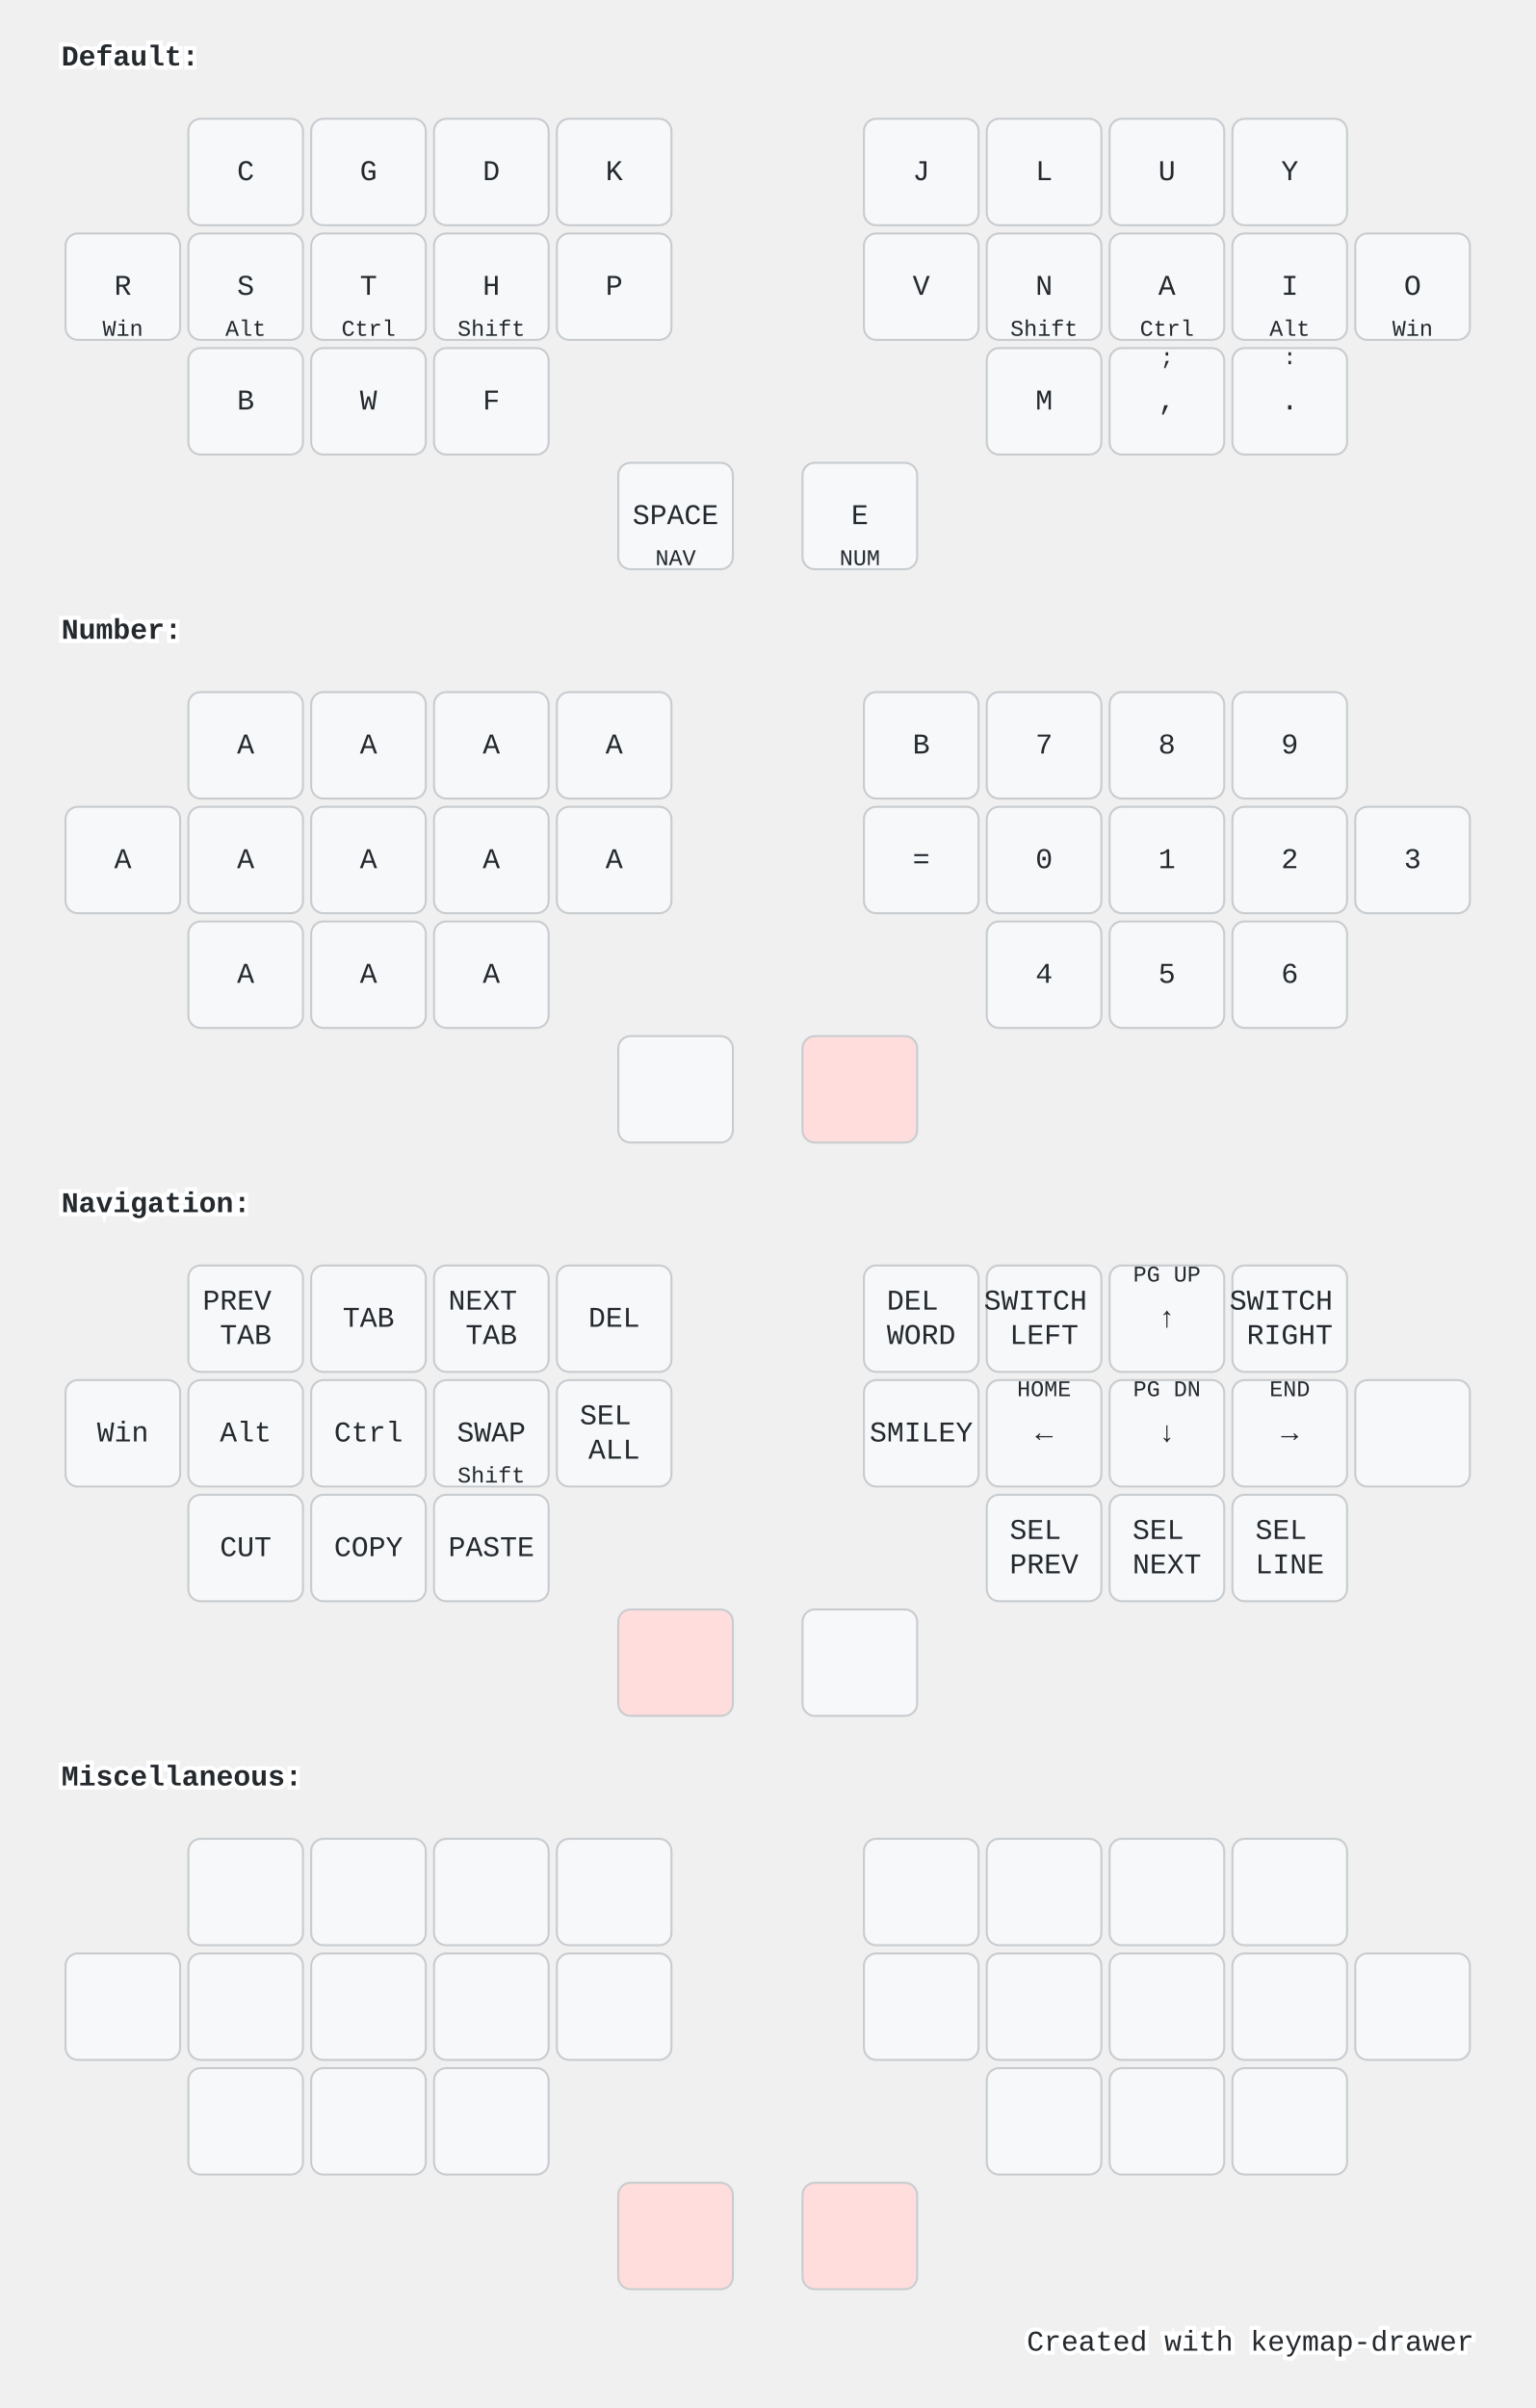
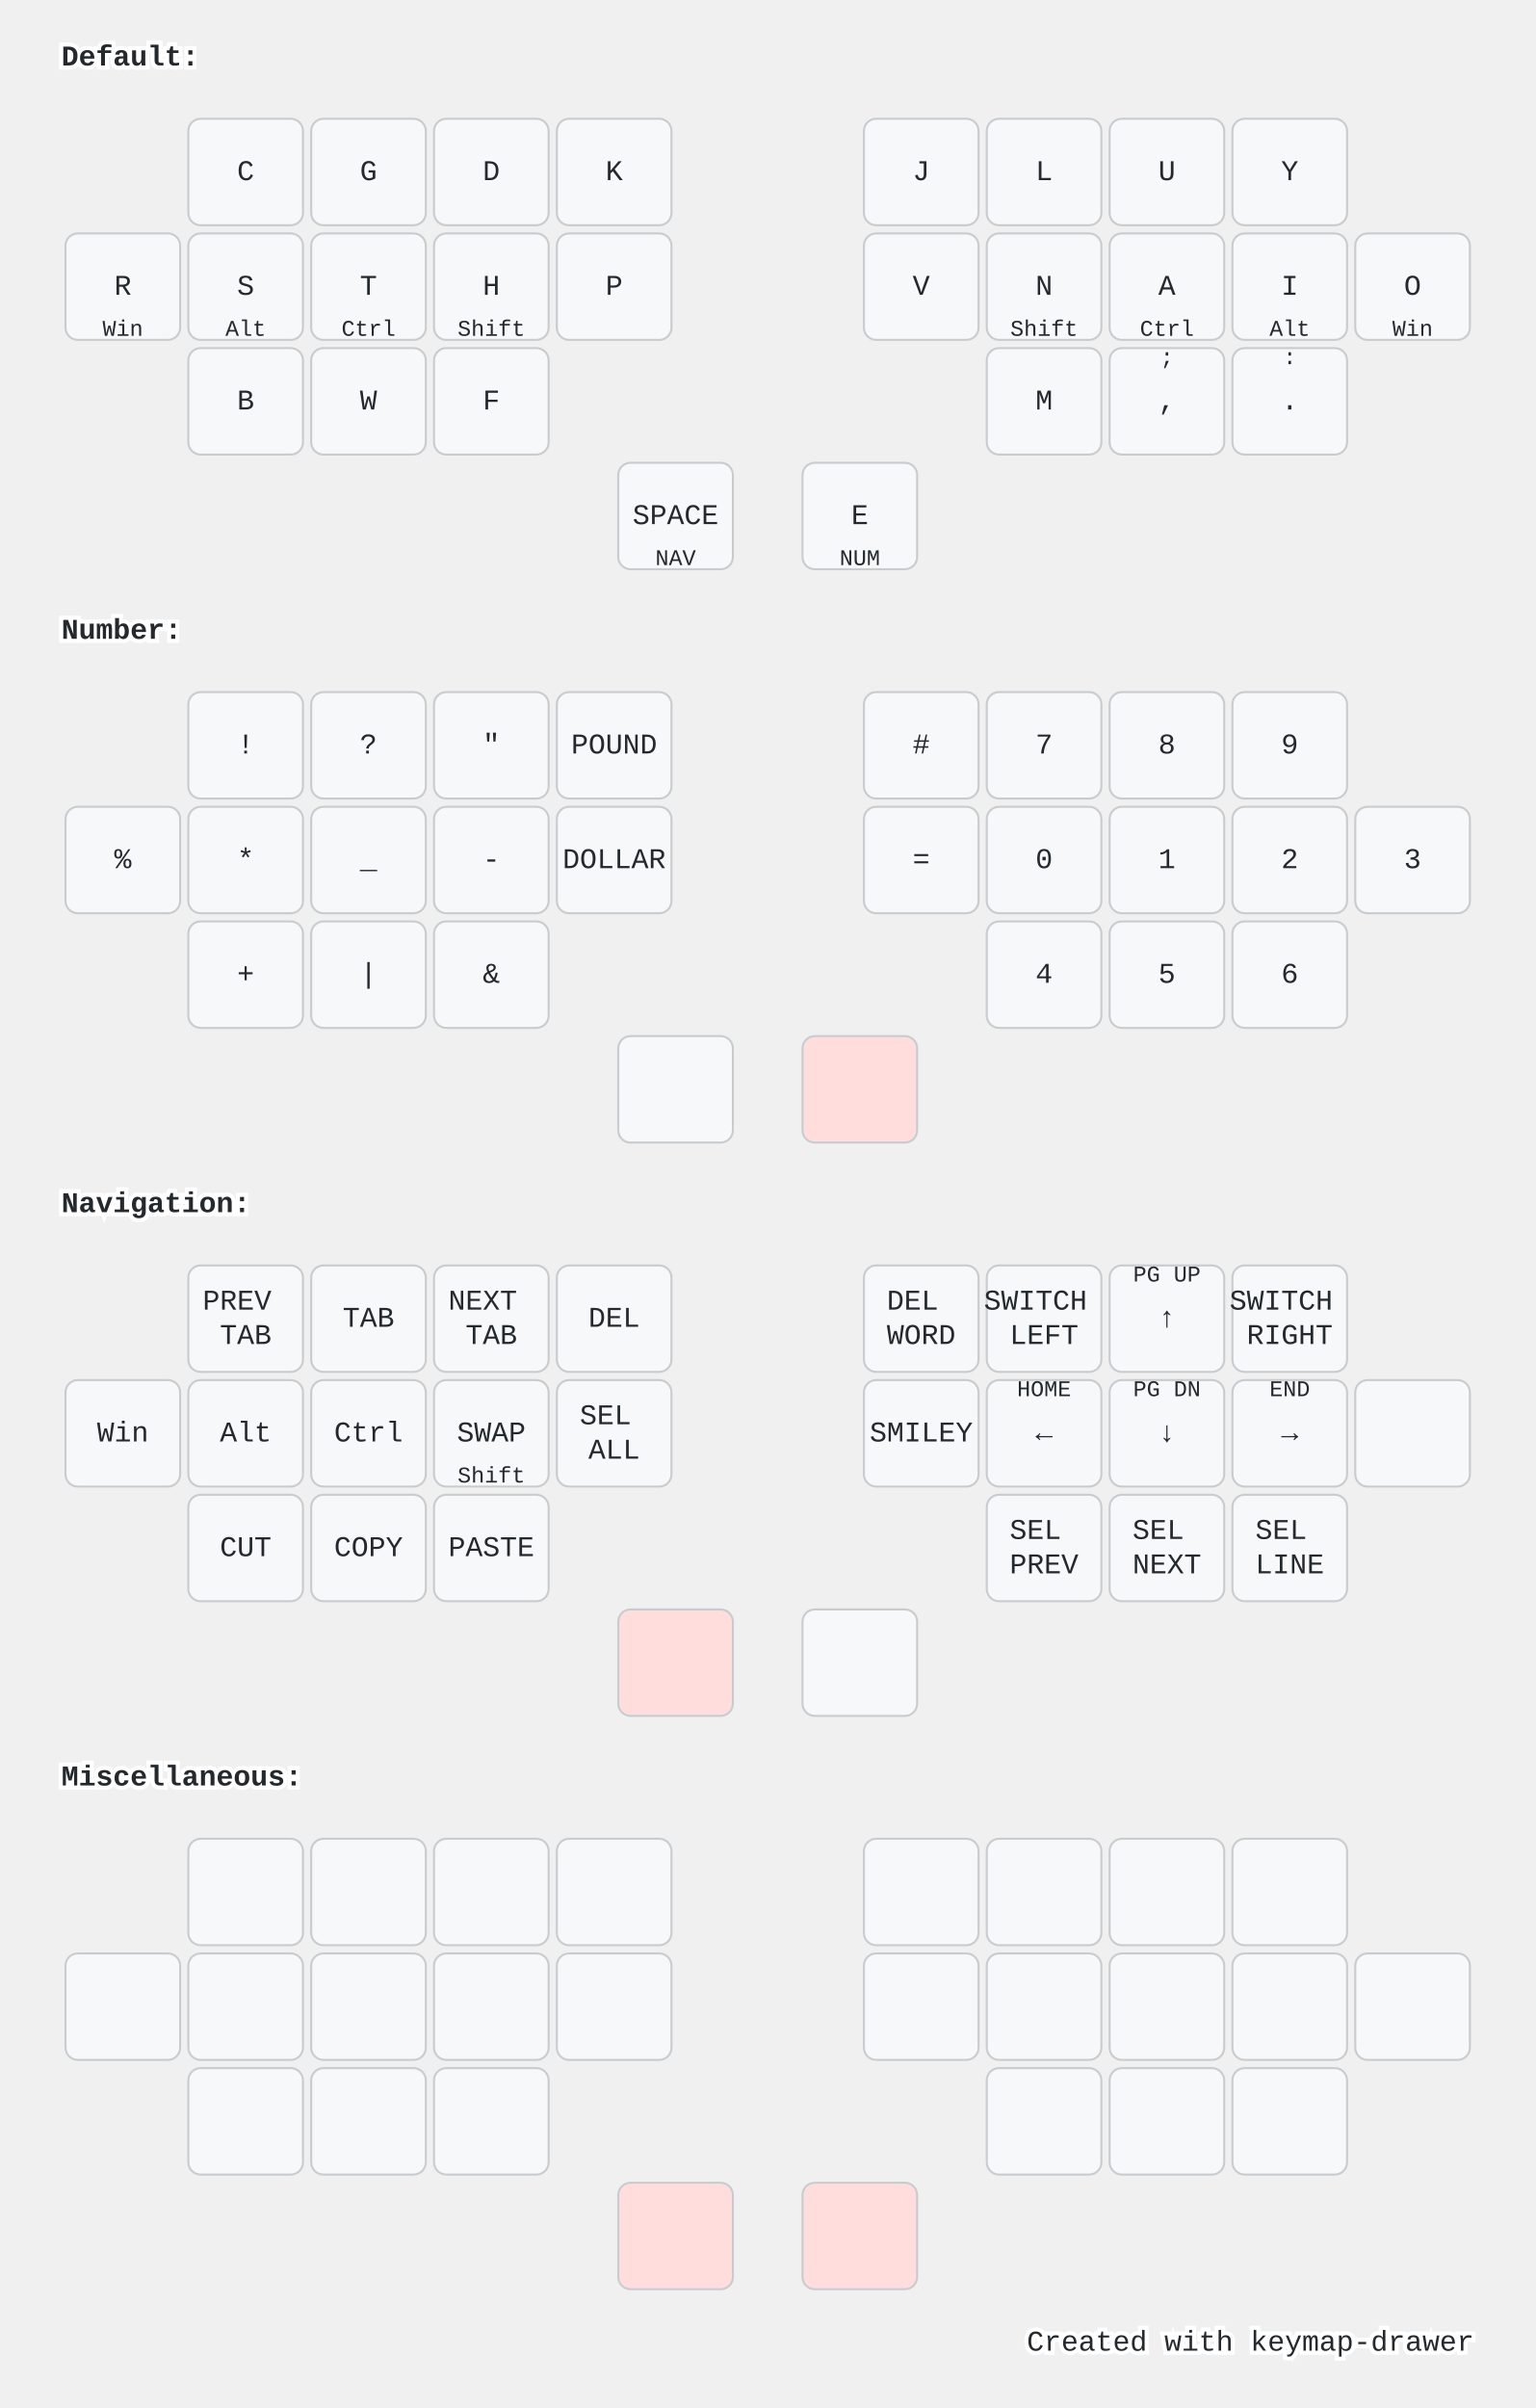
<svg xmlns="http://www.w3.org/2000/svg" width="750" height="1176" viewBox="0 0 750 1176" class="keymap">
  <style>/* inherit to force styles through use tags */
svg path {
    fill: inherit;
}

/* font and background color specifications */
svg.keymap {
    font-family: SFMono-Regular,Consolas,Liberation Mono,Menlo,monospace;
    font-size: 14px;
    font-kerning: normal;
    text-rendering: optimizeLegibility;
    fill: #24292e;
}

/* default key styling */
rect.key {
    fill: #f6f8fa;
}

rect.key, rect.combo {
    stroke: #c9cccf;
    stroke-width: 1;
}

/* default key side styling, only used is draw_key_sides is set */
rect.side {
    filter: brightness(90%);
}

/* color accent for combo boxes */
rect.combo, rect.combo-separate {
    fill: #cdf;
}

/* color accent for held keys */
rect.held, rect.combo.held {
    fill: #fdd;
}

/* color accent for ghost (optional) keys */
rect.ghost, rect.combo.ghost {
    stroke-dasharray: 4, 4;
    stroke-width: 2;
}

text {
    text-anchor: middle;
    dominant-baseline: middle;
}

/* styling for layer labels */
text.label {
    font-weight: bold;
    text-anchor: start;
    stroke: white;
    stroke-width: 4;
    paint-order: stroke;
}

/* styling for optional footer */
text.footer {
    text-anchor: end;
    dominant-baseline: auto;
    stroke: white;
    stroke-width: 4;
    paint-order: stroke;
}

/* styling for combo tap, and key hold/shifted label text */
text.combo, text.hold, text.shifted {
    font-size: 11px;
}

text.hold {
    text-anchor: middle;
    dominant-baseline: auto;
}

text.shifted {
    text-anchor: middle;
    dominant-baseline: hanging;
}

text.layer-activator {
    text-decoration: underline;
}

/* styling for hold/shifted label text in combo box */
text.combo.hold, text.combo.shifted {
    font-size: 8px;
}

/* lighter symbol for transparent keys */
text.trans {
    fill: #7b7e81;
}

/* styling for combo dendrons */
path.combo {
    stroke-width: 1;
    stroke: gray;
    fill: none;
}

/* Start Tabler Icons Cleanup */
/* cannot use height/width with glyphs */
.icon-tabler &gt; path {
    fill: inherit;
    stroke: inherit;
    stroke-width: 2;
}
/* hide tabler's default box */
.icon-tabler &gt; path[stroke="none"][fill="none"] {
    visibility: hidden;
}
/* End Tabler Icons Cleanup */

.ghost {
  display: none !important;
}</style>
  <g transform="translate(30, 0)" class="layer-Default">
    <text x="0" y="28" class="label" id="Default">Default:</text>
    <g transform="translate(0, 56)">
      <g transform="translate(30, 28)" class="key ghost keypos-0">
        <rect rx="6" ry="6" x="-28" y="-26" width="56" height="52" class="key ghost" />
      </g>
      <g transform="translate(90, 28)" class="key keypos-1">
        <rect rx="6" ry="6" x="-28" y="-26" width="56" height="52" class="key" />
        <text x="0" y="0" class="key tap">C</text>
      </g>
      <g transform="translate(150, 28)" class="key keypos-2">
        <rect rx="6" ry="6" x="-28" y="-26" width="56" height="52" class="key" />
        <text x="0" y="0" class="key tap">G</text>
      </g>
      <g transform="translate(210, 28)" class="key keypos-3">
        <rect rx="6" ry="6" x="-28" y="-26" width="56" height="52" class="key" />
        <text x="0" y="0" class="key tap">D</text>
      </g>
      <g transform="translate(270, 28)" class="key keypos-4">
        <rect rx="6" ry="6" x="-28" y="-26" width="56" height="52" class="key" />
        <text x="0" y="0" class="key tap">K</text>
      </g>
      <g transform="translate(420, 28)" class="key keypos-5">
        <rect rx="6" ry="6" x="-28" y="-26" width="56" height="52" class="key" />
        <text x="0" y="0" class="key tap">J</text>
      </g>
      <g transform="translate(480, 28)" class="key keypos-6">
        <rect rx="6" ry="6" x="-28" y="-26" width="56" height="52" class="key" />
        <text x="0" y="0" class="key tap">L</text>
      </g>
      <g transform="translate(540, 28)" class="key keypos-7">
        <rect rx="6" ry="6" x="-28" y="-26" width="56" height="52" class="key" />
        <text x="0" y="0" class="key tap">U</text>
      </g>
      <g transform="translate(600, 28)" class="key keypos-8">
        <rect rx="6" ry="6" x="-28" y="-26" width="56" height="52" class="key" />
        <text x="0" y="0" class="key tap">Y</text>
      </g>
      <g transform="translate(660, 28)" class="key ghost keypos-9">
        <rect rx="6" ry="6" x="-28" y="-26" width="56" height="52" class="key ghost" />
      </g>
      <g transform="translate(30, 84)" class="key keypos-10">
        <rect rx="6" ry="6" x="-28" y="-26" width="56" height="52" class="key" />
        <text x="0" y="0" class="key tap">R</text>
        <text x="0" y="24" class="key hold">Win</text>
      </g>
      <g transform="translate(90, 84)" class="key keypos-11">
        <rect rx="6" ry="6" x="-28" y="-26" width="56" height="52" class="key" />
        <text x="0" y="0" class="key tap">S</text>
        <text x="0" y="24" class="key hold">Alt</text>
      </g>
      <g transform="translate(150, 84)" class="key keypos-12">
        <rect rx="6" ry="6" x="-28" y="-26" width="56" height="52" class="key" />
        <text x="0" y="0" class="key tap">T</text>
        <text x="0" y="24" class="key hold">Ctrl</text>
      </g>
      <g transform="translate(210, 84)" class="key keypos-13">
        <rect rx="6" ry="6" x="-28" y="-26" width="56" height="52" class="key" />
        <text x="0" y="0" class="key tap">H</text>
        <text x="0" y="24" class="key hold">Shift</text>
      </g>
      <g transform="translate(270, 84)" class="key keypos-14">
        <rect rx="6" ry="6" x="-28" y="-26" width="56" height="52" class="key" />
        <text x="0" y="0" class="key tap">P</text>
      </g>
      <g transform="translate(420, 84)" class="key keypos-15">
        <rect rx="6" ry="6" x="-28" y="-26" width="56" height="52" class="key" />
        <text x="0" y="0" class="key tap">V</text>
      </g>
      <g transform="translate(480, 84)" class="key keypos-16">
        <rect rx="6" ry="6" x="-28" y="-26" width="56" height="52" class="key" />
        <text x="0" y="0" class="key tap">N</text>
        <text x="0" y="24" class="key hold">Shift</text>
      </g>
      <g transform="translate(540, 84)" class="key keypos-17">
        <rect rx="6" ry="6" x="-28" y="-26" width="56" height="52" class="key" />
        <text x="0" y="0" class="key tap">A</text>
        <text x="0" y="24" class="key hold">Ctrl</text>
      </g>
      <g transform="translate(600, 84)" class="key keypos-18">
        <rect rx="6" ry="6" x="-28" y="-26" width="56" height="52" class="key" />
        <text x="0" y="0" class="key tap">I</text>
        <text x="0" y="24" class="key hold">Alt</text>
      </g>
      <g transform="translate(660, 84)" class="key keypos-19">
        <rect rx="6" ry="6" x="-28" y="-26" width="56" height="52" class="key" />
        <text x="0" y="0" class="key tap">O</text>
        <text x="0" y="24" class="key hold">Win</text>
      </g>
      <g transform="translate(90, 140)" class="key keypos-20">
        <rect rx="6" ry="6" x="-28" y="-26" width="56" height="52" class="key" />
        <text x="0" y="0" class="key tap">B</text>
      </g>
      <g transform="translate(150, 140)" class="key keypos-21">
        <rect rx="6" ry="6" x="-28" y="-26" width="56" height="52" class="key" />
        <text x="0" y="0" class="key tap">W</text>
      </g>
      <g transform="translate(210, 140)" class="key keypos-22">
        <rect rx="6" ry="6" x="-28" y="-26" width="56" height="52" class="key" />
        <text x="0" y="0" class="key tap">F</text>
      </g>
      <g transform="translate(480, 140)" class="key keypos-23">
        <rect rx="6" ry="6" x="-28" y="-26" width="56" height="52" class="key" />
        <text x="0" y="0" class="key tap">M</text>
      </g>
      <g transform="translate(540, 140)" class="key keypos-24">
        <rect rx="6" ry="6" x="-28" y="-26" width="56" height="52" class="key" />
        <text x="0" y="0" class="key tap">,</text>
        <text x="0" y="-24" class="key shifted">;</text>
      </g>
      <g transform="translate(600, 140)" class="key keypos-25">
        <rect rx="6" ry="6" x="-28" y="-26" width="56" height="52" class="key" />
        <text x="0" y="0" class="key tap">.</text>
        <text x="0" y="-24" class="key shifted">:</text>
      </g>
      <g transform="translate(240, 196)" class="key ghost keypos-26">
        <rect rx="6" ry="6" x="-28" y="-26" width="56" height="52" class="key ghost" />
      </g>
      <g transform="translate(300, 196)" class="key keypos-27">
        <rect rx="6" ry="6" x="-28" y="-26" width="56" height="52" class="key" />
        <text x="0" y="0" class="key tap">SPACE</text>
        <text x="0" y="24" class="key hold">NAV</text>
      </g>
      <g transform="translate(390, 196)" class="key keypos-28">
        <rect rx="6" ry="6" x="-28" y="-26" width="56" height="52" class="key" />
        <text x="0" y="0" class="key tap">E</text>
        <text x="0" y="24" class="key hold">NUM</text>
      </g>
      <g transform="translate(450, 196)" class="key ghost keypos-29">
        <rect rx="6" ry="6" x="-28" y="-26" width="56" height="52" class="key ghost" />
      </g>
    </g>
  </g>
  <g transform="translate(30, 280)" class="layer-Number">
    <text x="0" y="28" class="label" id="Number">Number:</text>
    <g transform="translate(0, 56)">
      <g transform="translate(30, 28)" class="key ghost keypos-0">
        <rect rx="6" ry="6" x="-28" y="-26" width="56" height="52" class="key ghost" />
      </g>
      <g transform="translate(90, 28)" class="key keypos-1">
        <rect rx="6" ry="6" x="-28" y="-26" width="56" height="52" class="key" />
-         <text x="0" y="0" class="key tap">A</text>
+         <text x="0" y="0" class="key tap">!</text>
      </g>
      <g transform="translate(150, 28)" class="key keypos-2">
        <rect rx="6" ry="6" x="-28" y="-26" width="56" height="52" class="key" />
-         <text x="0" y="0" class="key tap">A</text>
+         <text x="0" y="0" class="key tap">?</text>
      </g>
      <g transform="translate(210, 28)" class="key keypos-3">
        <rect rx="6" ry="6" x="-28" y="-26" width="56" height="52" class="key" />
-         <text x="0" y="0" class="key tap">A</text>
+         <text x="0" y="0" class="key tap">"</text>
      </g>
      <g transform="translate(270, 28)" class="key keypos-4">
        <rect rx="6" ry="6" x="-28" y="-26" width="56" height="52" class="key" />
-         <text x="0" y="0" class="key tap">A</text>
+         <text x="0" y="0" class="key tap">POUND</text>
      </g>
      <g transform="translate(420, 28)" class="key keypos-5">
        <rect rx="6" ry="6" x="-28" y="-26" width="56" height="52" class="key" />
-         <text x="0" y="0" class="key tap">B</text>
+         <text x="0" y="0" class="key tap">#</text>
      </g>
      <g transform="translate(480, 28)" class="key keypos-6">
        <rect rx="6" ry="6" x="-28" y="-26" width="56" height="52" class="key" />
        <text x="0" y="0" class="key tap">7</text>
      </g>
      <g transform="translate(540, 28)" class="key keypos-7">
        <rect rx="6" ry="6" x="-28" y="-26" width="56" height="52" class="key" />
        <text x="0" y="0" class="key tap">8</text>
      </g>
      <g transform="translate(600, 28)" class="key keypos-8">
        <rect rx="6" ry="6" x="-28" y="-26" width="56" height="52" class="key" />
        <text x="0" y="0" class="key tap">9</text>
      </g>
      <g transform="translate(660, 28)" class="key ghost keypos-9">
        <rect rx="6" ry="6" x="-28" y="-26" width="56" height="52" class="key ghost" />
      </g>
      <g transform="translate(30, 84)" class="key keypos-10">
        <rect rx="6" ry="6" x="-28" y="-26" width="56" height="52" class="key" />
-         <text x="0" y="0" class="key tap">A</text>
+         <text x="0" y="0" class="key tap">%</text>
      </g>
      <g transform="translate(90, 84)" class="key keypos-11">
        <rect rx="6" ry="6" x="-28" y="-26" width="56" height="52" class="key" />
-         <text x="0" y="0" class="key tap">A</text>
+         <text x="0" y="0" class="key tap">*</text>
      </g>
      <g transform="translate(150, 84)" class="key keypos-12">
        <rect rx="6" ry="6" x="-28" y="-26" width="56" height="52" class="key" />
-         <text x="0" y="0" class="key tap">A</text>
+         <text x="0" y="0" class="key tap">_</text>
      </g>
      <g transform="translate(210, 84)" class="key keypos-13">
        <rect rx="6" ry="6" x="-28" y="-26" width="56" height="52" class="key" />
-         <text x="0" y="0" class="key tap">A</text>
+         <text x="0" y="0" class="key tap">-</text>
      </g>
      <g transform="translate(270, 84)" class="key keypos-14">
        <rect rx="6" ry="6" x="-28" y="-26" width="56" height="52" class="key" />
-         <text x="0" y="0" class="key tap">A</text>
+         <text x="0" y="0" class="key tap">DOLLAR</text>
      </g>
      <g transform="translate(420, 84)" class="key keypos-15">
        <rect rx="6" ry="6" x="-28" y="-26" width="56" height="52" class="key" />
        <text x="0" y="0" class="key tap">=</text>
      </g>
      <g transform="translate(480, 84)" class="key keypos-16">
        <rect rx="6" ry="6" x="-28" y="-26" width="56" height="52" class="key" />
        <text x="0" y="0" class="key tap">0</text>
      </g>
      <g transform="translate(540, 84)" class="key keypos-17">
        <rect rx="6" ry="6" x="-28" y="-26" width="56" height="52" class="key" />
        <text x="0" y="0" class="key tap">1</text>
      </g>
      <g transform="translate(600, 84)" class="key keypos-18">
        <rect rx="6" ry="6" x="-28" y="-26" width="56" height="52" class="key" />
        <text x="0" y="0" class="key tap">2</text>
      </g>
      <g transform="translate(660, 84)" class="key keypos-19">
        <rect rx="6" ry="6" x="-28" y="-26" width="56" height="52" class="key" />
        <text x="0" y="0" class="key tap">3</text>
      </g>
      <g transform="translate(90, 140)" class="key keypos-20">
        <rect rx="6" ry="6" x="-28" y="-26" width="56" height="52" class="key" />
-         <text x="0" y="0" class="key tap">A</text>
+         <text x="0" y="0" class="key tap">+</text>
      </g>
      <g transform="translate(150, 140)" class="key keypos-21">
        <rect rx="6" ry="6" x="-28" y="-26" width="56" height="52" class="key" />
-         <text x="0" y="0" class="key tap">A</text>
+         <text x="0" y="0" class="key tap">|</text>
      </g>
      <g transform="translate(210, 140)" class="key keypos-22">
        <rect rx="6" ry="6" x="-28" y="-26" width="56" height="52" class="key" />
-         <text x="0" y="0" class="key tap">A</text>
+         <text x="0" y="0" class="key tap">&amp;</text>
      </g>
      <g transform="translate(480, 140)" class="key keypos-23">
        <rect rx="6" ry="6" x="-28" y="-26" width="56" height="52" class="key" />
        <text x="0" y="0" class="key tap">4</text>
      </g>
      <g transform="translate(540, 140)" class="key keypos-24">
        <rect rx="6" ry="6" x="-28" y="-26" width="56" height="52" class="key" />
        <text x="0" y="0" class="key tap">5</text>
      </g>
      <g transform="translate(600, 140)" class="key keypos-25">
        <rect rx="6" ry="6" x="-28" y="-26" width="56" height="52" class="key" />
        <text x="0" y="0" class="key tap">6</text>
      </g>
      <g transform="translate(240, 196)" class="key ghost keypos-26">
        <rect rx="6" ry="6" x="-28" y="-26" width="56" height="52" class="key ghost" />
      </g>
      <g transform="translate(300, 196)" class="key keypos-27">
        <rect rx="6" ry="6" x="-28" y="-26" width="56" height="52" class="key" />
      </g>
      <g transform="translate(390, 196)" class="key held keypos-28">
        <rect rx="6" ry="6" x="-28" y="-26" width="56" height="52" class="key held" />
      </g>
      <g transform="translate(450, 196)" class="key ghost keypos-29">
        <rect rx="6" ry="6" x="-28" y="-26" width="56" height="52" class="key ghost" />
      </g>
    </g>
  </g>
  <g transform="translate(30, 560)" class="layer-Navigation">
    <text x="0" y="28" class="label" id="Navigation">Navigation:</text>
    <g transform="translate(0, 56)">
      <g transform="translate(30, 28)" class="key ghost keypos-0">
        <rect rx="6" ry="6" x="-28" y="-26" width="56" height="52" class="key ghost" />
      </g>
      <g transform="translate(90, 28)" class="key keypos-1">
        <rect rx="6" ry="6" x="-28" y="-26" width="56" height="52" class="key" />
        <text x="0" y="0" class="key tap">
          <tspan x="0" dy="-0.6em">PREV</tspan>
          <tspan x="0" dy="1.2em">TAB</tspan>
        </text>
      </g>
      <g transform="translate(150, 28)" class="key keypos-2">
        <rect rx="6" ry="6" x="-28" y="-26" width="56" height="52" class="key" />
        <text x="0" y="0" class="key tap">TAB</text>
      </g>
      <g transform="translate(210, 28)" class="key keypos-3">
        <rect rx="6" ry="6" x="-28" y="-26" width="56" height="52" class="key" />
        <text x="0" y="0" class="key tap">
          <tspan x="0" dy="-0.6em">NEXT</tspan>
          <tspan x="0" dy="1.2em">TAB</tspan>
        </text>
      </g>
      <g transform="translate(270, 28)" class="key keypos-4">
        <rect rx="6" ry="6" x="-28" y="-26" width="56" height="52" class="key" />
        <text x="0" y="0" class="key tap">DEL</text>
      </g>
      <g transform="translate(420, 28)" class="key keypos-5">
        <rect rx="6" ry="6" x="-28" y="-26" width="56" height="52" class="key" />
        <text x="0" y="0" class="key tap">
          <tspan x="0" dy="-0.6em">DEL</tspan>
          <tspan x="0" dy="1.2em">WORD</tspan>
        </text>
      </g>
      <g transform="translate(480, 28)" class="key keypos-6">
        <rect rx="6" ry="6" x="-28" y="-26" width="56" height="52" class="key" />
        <text x="0" y="0" class="key tap">
          <tspan x="0" dy="-0.6em">SWITCH</tspan>
          <tspan x="0" dy="1.2em">LEFT</tspan>
        </text>
      </g>
      <g transform="translate(540, 28)" class="key keypos-7">
        <rect rx="6" ry="6" x="-28" y="-26" width="56" height="52" class="key" />
        <text x="0" y="0" class="key tap">↑</text>
        <text x="0" y="-24" class="key shifted">PG UP</text>
      </g>
      <g transform="translate(600, 28)" class="key keypos-8">
        <rect rx="6" ry="6" x="-28" y="-26" width="56" height="52" class="key" />
        <text x="0" y="0" class="key tap">
          <tspan x="0" dy="-0.6em">SWITCH</tspan>
          <tspan x="0" dy="1.2em">RIGHT</tspan>
        </text>
      </g>
      <g transform="translate(660, 28)" class="key ghost keypos-9">
        <rect rx="6" ry="6" x="-28" y="-26" width="56" height="52" class="key ghost" />
      </g>
      <g transform="translate(30, 84)" class="key keypos-10">
        <rect rx="6" ry="6" x="-28" y="-26" width="56" height="52" class="key" />
        <text x="0" y="0" class="key tap">Win</text>
      </g>
      <g transform="translate(90, 84)" class="key keypos-11">
        <rect rx="6" ry="6" x="-28" y="-26" width="56" height="52" class="key" />
        <text x="0" y="0" class="key tap">Alt</text>
      </g>
      <g transform="translate(150, 84)" class="key keypos-12">
        <rect rx="6" ry="6" x="-28" y="-26" width="56" height="52" class="key" />
        <text x="0" y="0" class="key tap">Ctrl</text>
      </g>
      <g transform="translate(210, 84)" class="key keypos-13">
        <rect rx="6" ry="6" x="-28" y="-26" width="56" height="52" class="key" />
        <text x="0" y="0" class="key tap">SWAP</text>
        <text x="0" y="24" class="key hold">Shift</text>
      </g>
      <g transform="translate(270, 84)" class="key keypos-14">
        <rect rx="6" ry="6" x="-28" y="-26" width="56" height="52" class="key" />
        <text x="0" y="0" class="key tap">
          <tspan x="0" dy="-0.6em">SEL</tspan>
          <tspan x="0" dy="1.2em">ALL</tspan>
        </text>
      </g>
      <g transform="translate(420, 84)" class="key keypos-15">
        <rect rx="6" ry="6" x="-28" y="-26" width="56" height="52" class="key" />
        <text x="0" y="0" class="key tap">SMILEY</text>
      </g>
      <g transform="translate(480, 84)" class="key keypos-16">
        <rect rx="6" ry="6" x="-28" y="-26" width="56" height="52" class="key" />
        <text x="0" y="0" class="key tap">←</text>
        <text x="0" y="-24" class="key shifted">HOME</text>
      </g>
      <g transform="translate(540, 84)" class="key keypos-17">
        <rect rx="6" ry="6" x="-28" y="-26" width="56" height="52" class="key" />
        <text x="0" y="0" class="key tap">↓</text>
        <text x="0" y="-24" class="key shifted">PG DN</text>
      </g>
      <g transform="translate(600, 84)" class="key keypos-18">
        <rect rx="6" ry="6" x="-28" y="-26" width="56" height="52" class="key" />
        <text x="0" y="0" class="key tap">→</text>
        <text x="0" y="-24" class="key shifted">END</text>
      </g>
      <g transform="translate(660, 84)" class="key keypos-19">
        <rect rx="6" ry="6" x="-28" y="-26" width="56" height="52" class="key" />
      </g>
      <g transform="translate(90, 140)" class="key keypos-20">
        <rect rx="6" ry="6" x="-28" y="-26" width="56" height="52" class="key" />
        <text x="0" y="0" class="key tap">CUT</text>
      </g>
      <g transform="translate(150, 140)" class="key keypos-21">
        <rect rx="6" ry="6" x="-28" y="-26" width="56" height="52" class="key" />
        <text x="0" y="0" class="key tap">COPY</text>
      </g>
      <g transform="translate(210, 140)" class="key keypos-22">
        <rect rx="6" ry="6" x="-28" y="-26" width="56" height="52" class="key" />
        <text x="0" y="0" class="key tap">PASTE</text>
      </g>
      <g transform="translate(480, 140)" class="key keypos-23">
        <rect rx="6" ry="6" x="-28" y="-26" width="56" height="52" class="key" />
        <text x="0" y="0" class="key tap">
          <tspan x="0" dy="-0.6em">SEL</tspan>
          <tspan x="0" dy="1.2em">PREV</tspan>
        </text>
      </g>
      <g transform="translate(540, 140)" class="key keypos-24">
        <rect rx="6" ry="6" x="-28" y="-26" width="56" height="52" class="key" />
        <text x="0" y="0" class="key tap">
          <tspan x="0" dy="-0.6em">SEL</tspan>
          <tspan x="0" dy="1.2em">NEXT</tspan>
        </text>
      </g>
      <g transform="translate(600, 140)" class="key keypos-25">
        <rect rx="6" ry="6" x="-28" y="-26" width="56" height="52" class="key" />
        <text x="0" y="0" class="key tap">
          <tspan x="0" dy="-0.6em">SEL</tspan>
          <tspan x="0" dy="1.2em">LINE</tspan>
        </text>
      </g>
      <g transform="translate(240, 196)" class="key ghost keypos-26">
        <rect rx="6" ry="6" x="-28" y="-26" width="56" height="52" class="key ghost" />
      </g>
      <g transform="translate(300, 196)" class="key held keypos-27">
        <rect rx="6" ry="6" x="-28" y="-26" width="56" height="52" class="key held" />
      </g>
      <g transform="translate(390, 196)" class="key keypos-28">
        <rect rx="6" ry="6" x="-28" y="-26" width="56" height="52" class="key" />
      </g>
      <g transform="translate(450, 196)" class="key ghost keypos-29">
        <rect rx="6" ry="6" x="-28" y="-26" width="56" height="52" class="key ghost" />
      </g>
    </g>
  </g>
  <g transform="translate(30, 840)" class="layer-Miscellaneous">
    <text x="0" y="28" class="label" id="Miscellaneous">Miscellaneous:</text>
    <g transform="translate(0, 56)">
      <g transform="translate(30, 28)" class="key ghost keypos-0">
        <rect rx="6" ry="6" x="-28" y="-26" width="56" height="52" class="key ghost" />
      </g>
      <g transform="translate(90, 28)" class="key keypos-1">
        <rect rx="6" ry="6" x="-28" y="-26" width="56" height="52" class="key" />
      </g>
      <g transform="translate(150, 28)" class="key keypos-2">
        <rect rx="6" ry="6" x="-28" y="-26" width="56" height="52" class="key" />
      </g>
      <g transform="translate(210, 28)" class="key keypos-3">
        <rect rx="6" ry="6" x="-28" y="-26" width="56" height="52" class="key" />
      </g>
      <g transform="translate(270, 28)" class="key keypos-4">
        <rect rx="6" ry="6" x="-28" y="-26" width="56" height="52" class="key" />
      </g>
      <g transform="translate(420, 28)" class="key keypos-5">
        <rect rx="6" ry="6" x="-28" y="-26" width="56" height="52" class="key" />
      </g>
      <g transform="translate(480, 28)" class="key keypos-6">
        <rect rx="6" ry="6" x="-28" y="-26" width="56" height="52" class="key" />
      </g>
      <g transform="translate(540, 28)" class="key keypos-7">
        <rect rx="6" ry="6" x="-28" y="-26" width="56" height="52" class="key" />
      </g>
      <g transform="translate(600, 28)" class="key keypos-8">
        <rect rx="6" ry="6" x="-28" y="-26" width="56" height="52" class="key" />
      </g>
      <g transform="translate(660, 28)" class="key ghost keypos-9">
        <rect rx="6" ry="6" x="-28" y="-26" width="56" height="52" class="key ghost" />
      </g>
      <g transform="translate(30, 84)" class="key keypos-10">
        <rect rx="6" ry="6" x="-28" y="-26" width="56" height="52" class="key" />
      </g>
      <g transform="translate(90, 84)" class="key keypos-11">
        <rect rx="6" ry="6" x="-28" y="-26" width="56" height="52" class="key" />
      </g>
      <g transform="translate(150, 84)" class="key keypos-12">
        <rect rx="6" ry="6" x="-28" y="-26" width="56" height="52" class="key" />
      </g>
      <g transform="translate(210, 84)" class="key keypos-13">
        <rect rx="6" ry="6" x="-28" y="-26" width="56" height="52" class="key" />
      </g>
      <g transform="translate(270, 84)" class="key keypos-14">
        <rect rx="6" ry="6" x="-28" y="-26" width="56" height="52" class="key" />
      </g>
      <g transform="translate(420, 84)" class="key keypos-15">
        <rect rx="6" ry="6" x="-28" y="-26" width="56" height="52" class="key" />
      </g>
      <g transform="translate(480, 84)" class="key keypos-16">
        <rect rx="6" ry="6" x="-28" y="-26" width="56" height="52" class="key" />
      </g>
      <g transform="translate(540, 84)" class="key keypos-17">
        <rect rx="6" ry="6" x="-28" y="-26" width="56" height="52" class="key" />
      </g>
      <g transform="translate(600, 84)" class="key keypos-18">
        <rect rx="6" ry="6" x="-28" y="-26" width="56" height="52" class="key" />
      </g>
      <g transform="translate(660, 84)" class="key keypos-19">
        <rect rx="6" ry="6" x="-28" y="-26" width="56" height="52" class="key" />
      </g>
      <g transform="translate(90, 140)" class="key keypos-20">
        <rect rx="6" ry="6" x="-28" y="-26" width="56" height="52" class="key" />
      </g>
      <g transform="translate(150, 140)" class="key keypos-21">
        <rect rx="6" ry="6" x="-28" y="-26" width="56" height="52" class="key" />
      </g>
      <g transform="translate(210, 140)" class="key keypos-22">
        <rect rx="6" ry="6" x="-28" y="-26" width="56" height="52" class="key" />
      </g>
      <g transform="translate(480, 140)" class="key keypos-23">
        <rect rx="6" ry="6" x="-28" y="-26" width="56" height="52" class="key" />
      </g>
      <g transform="translate(540, 140)" class="key keypos-24">
        <rect rx="6" ry="6" x="-28" y="-26" width="56" height="52" class="key" />
      </g>
      <g transform="translate(600, 140)" class="key keypos-25">
        <rect rx="6" ry="6" x="-28" y="-26" width="56" height="52" class="key" />
      </g>
      <g transform="translate(240, 196)" class="key ghost keypos-26">
        <rect rx="6" ry="6" x="-28" y="-26" width="56" height="52" class="key ghost" />
      </g>
      <g transform="translate(300, 196)" class="key held keypos-27">
        <rect rx="6" ry="6" x="-28" y="-26" width="56" height="52" class="key held" />
      </g>
      <g transform="translate(390, 196)" class="key held keypos-28">
        <rect rx="6" ry="6" x="-28" y="-26" width="56" height="52" class="key held" />
      </g>
      <g transform="translate(450, 196)" class="key ghost keypos-29">
        <rect rx="6" ry="6" x="-28" y="-26" width="56" height="52" class="key ghost" />
      </g>
    </g>
  </g>
  <text x="720.0" y="1148.0" class="footer">Created with <a href="https://github.com/caksoylar/keymap-drawer">keymap-drawer</a>
  </text>
</svg>
